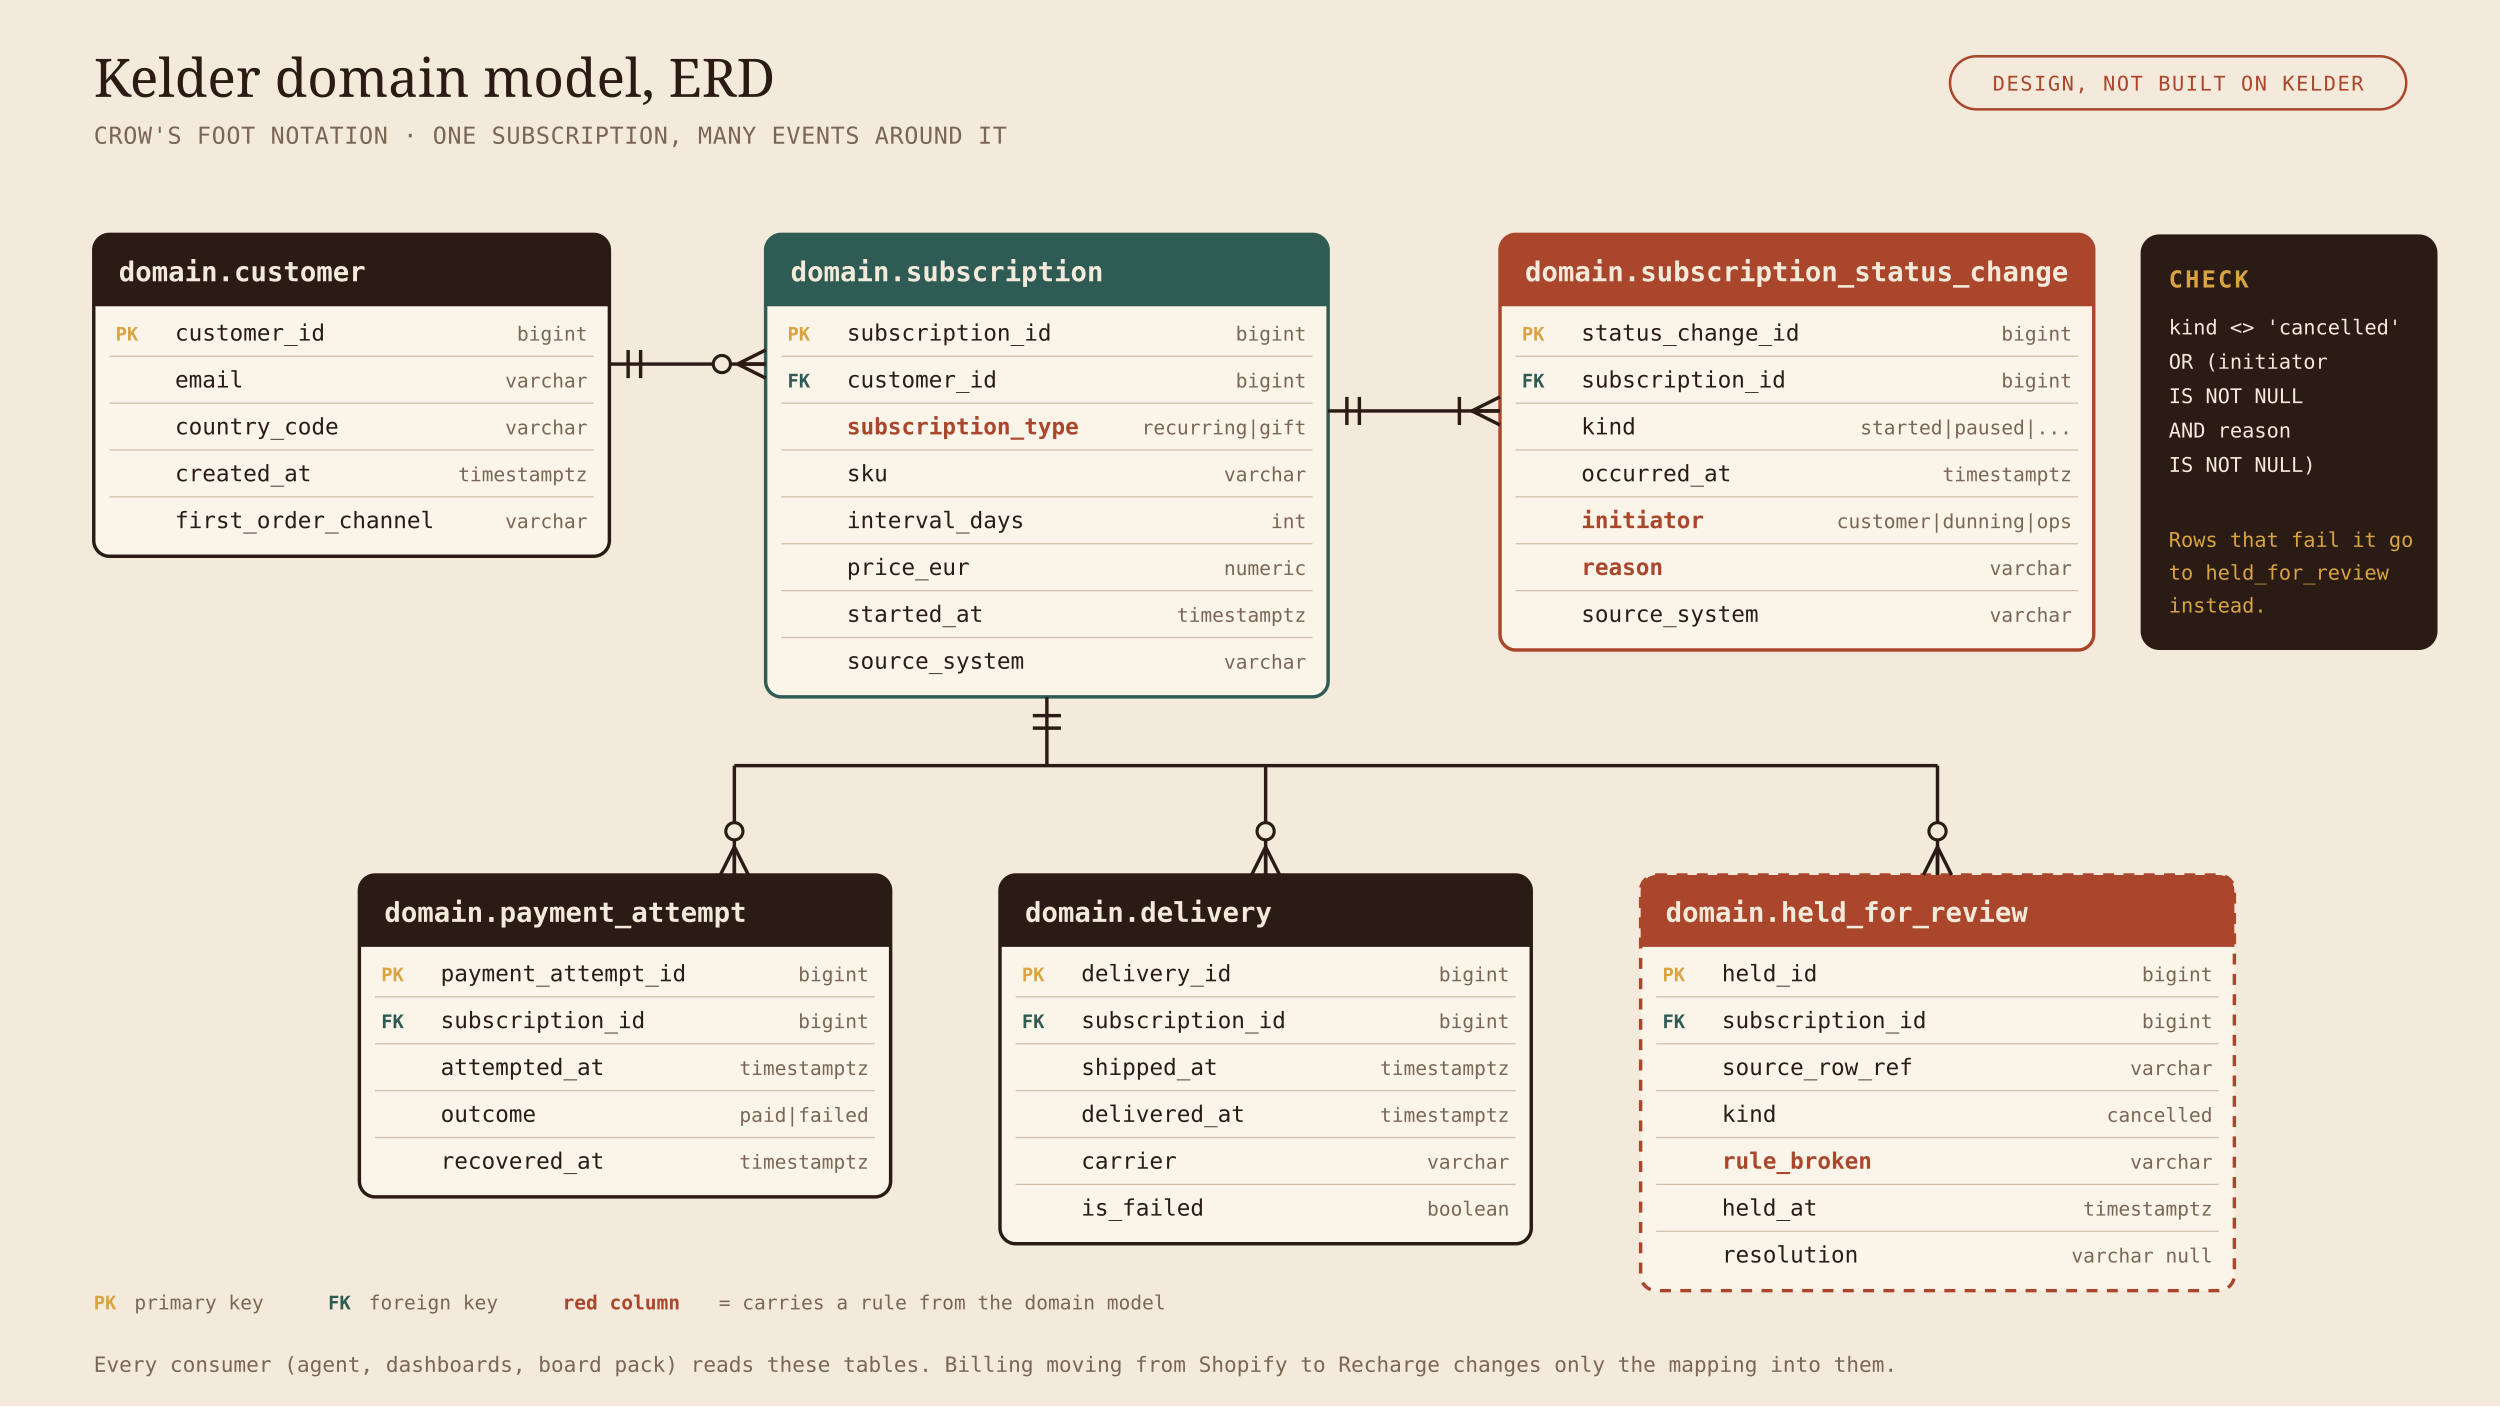
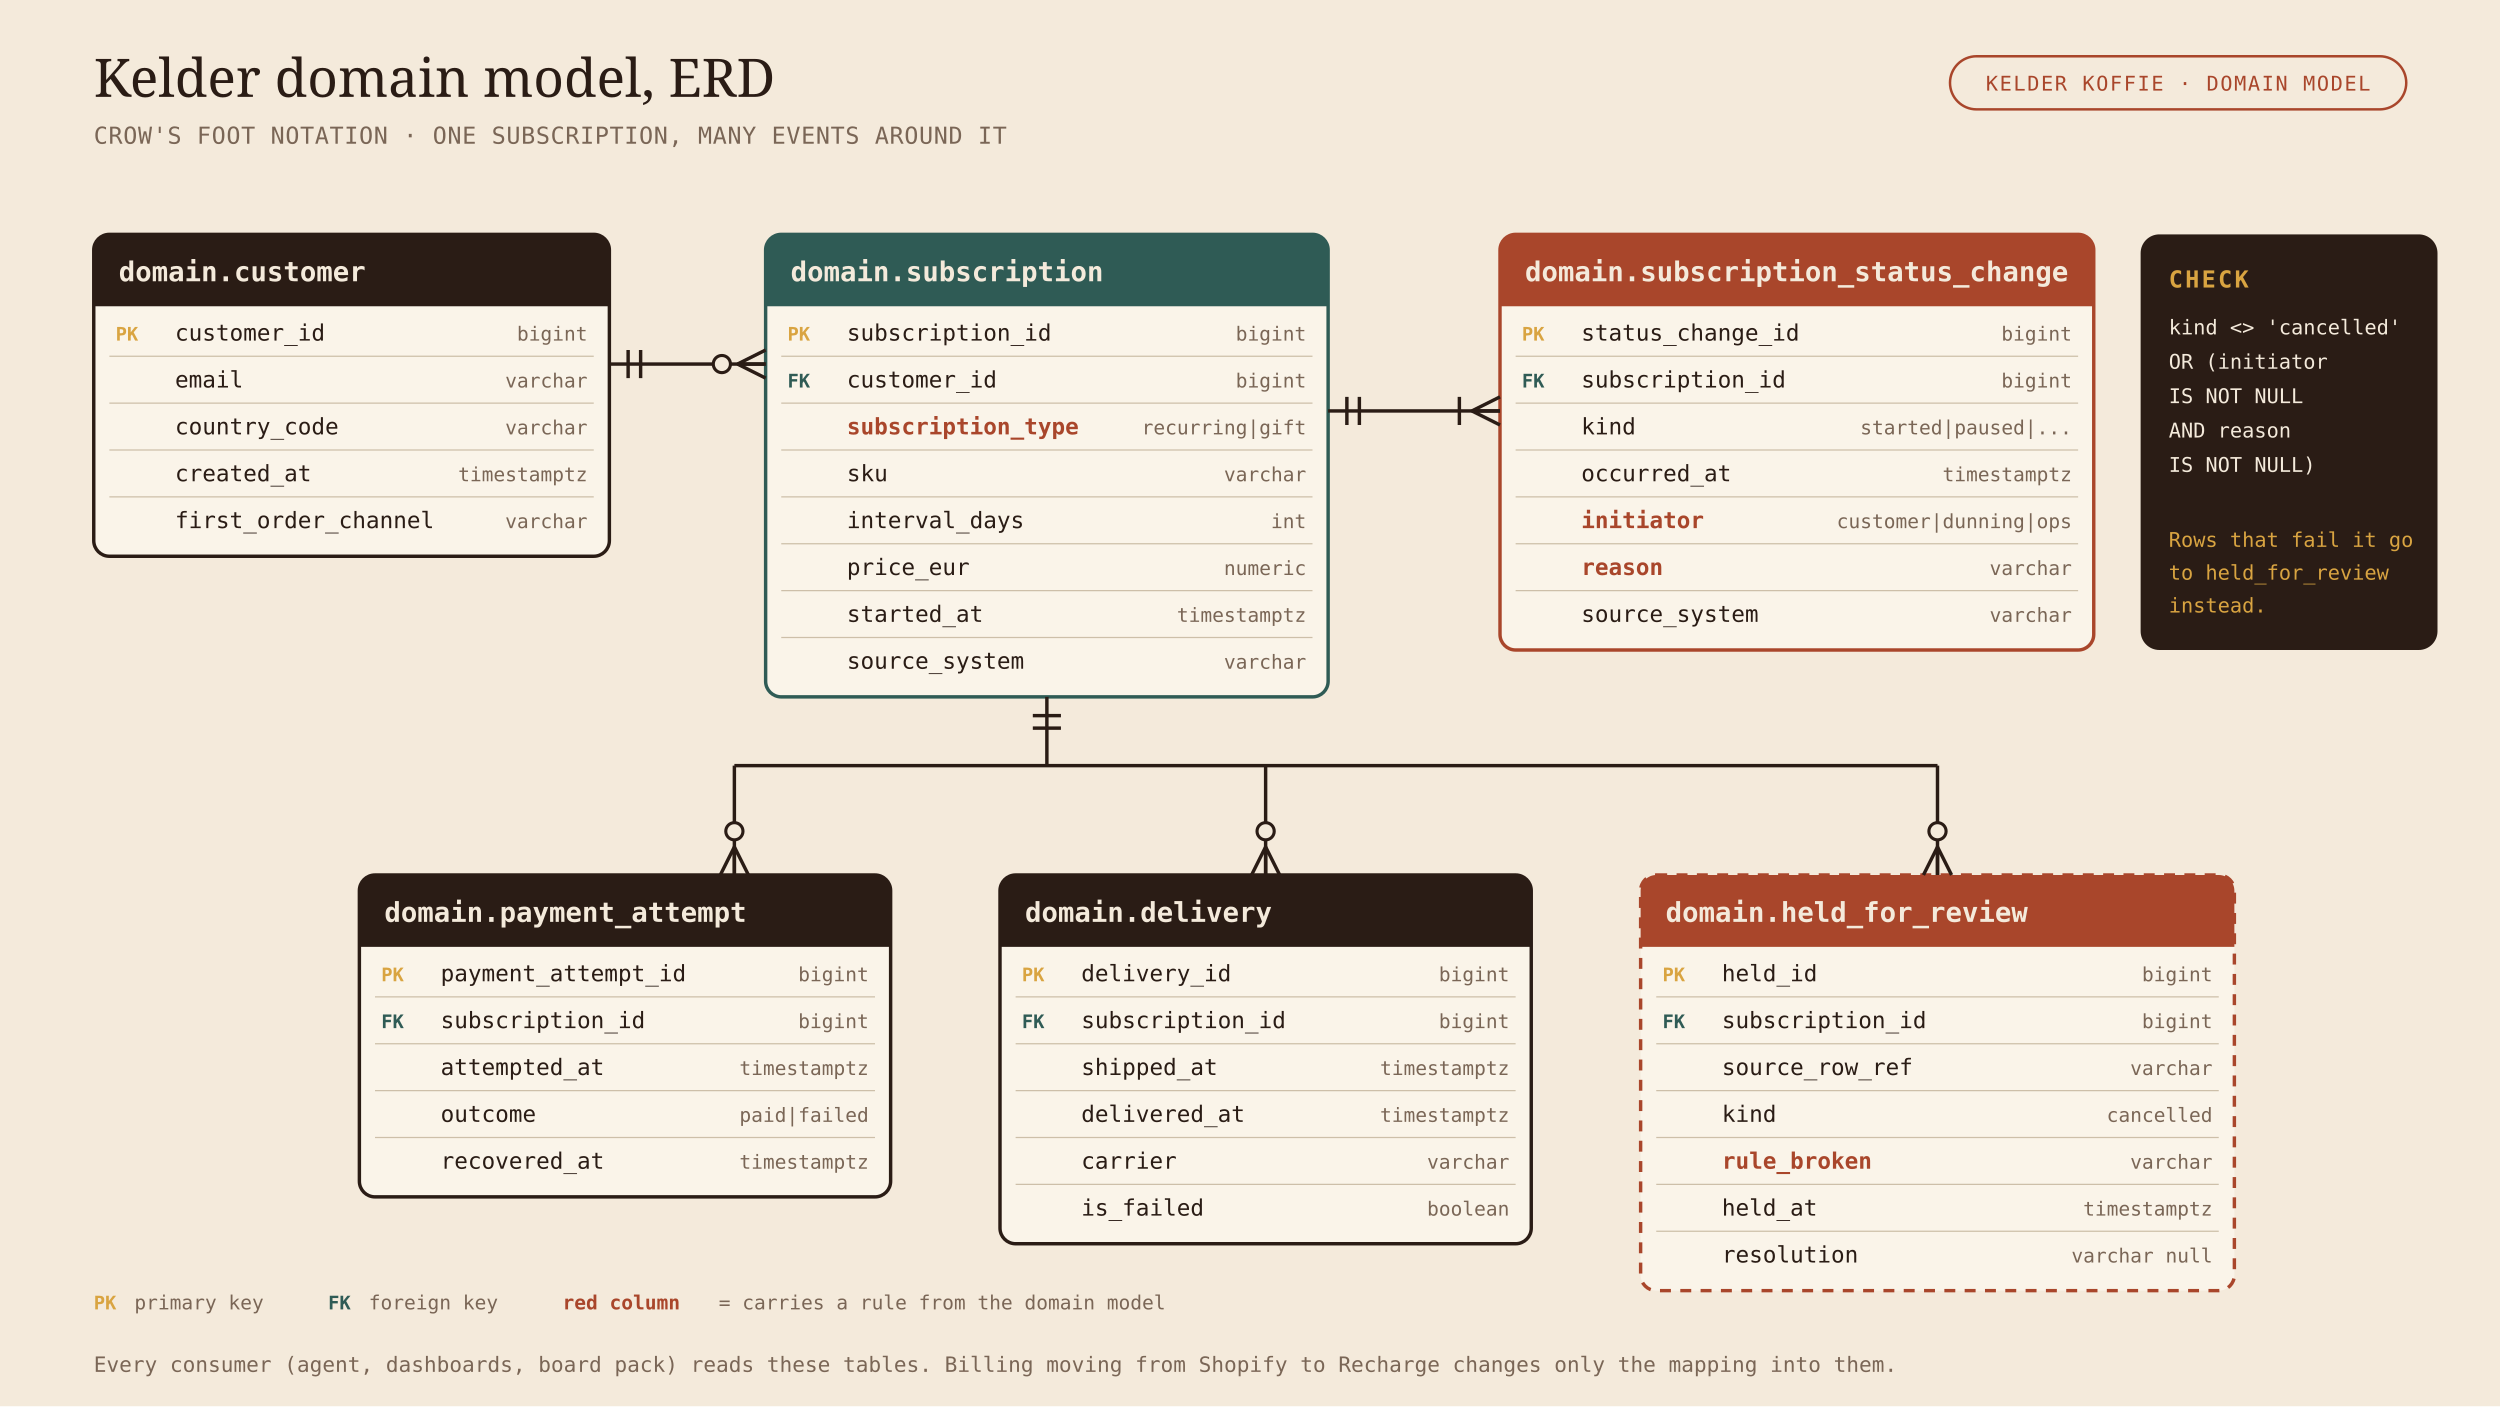
<svg xmlns="http://www.w3.org/2000/svg" viewBox="0 0 1600 900" role="img" aria-label="Kelder domain model, ERD">
  <rect width="1600" height="900" fill="#F4EADB" />
  <text x="60" y="62" font-family="Fraunces, Georgia, serif" font-size="34" fill="#2A1C15" font-weight="500" text-anchor="start" font-style="normal">Kelder domain model, ERD</text>
  <text x="60" y="92" font-family="'JetBrains Mono', Menlo, monospace" font-size="15" fill="#7A6656" font-weight="400" text-anchor="start" font-style="normal" letter-spacing="0.4">CROW'S FOOT NOTATION · ONE SUBSCRIPTION, MANY EVENTS AROUND IT</text>
  <g transform="translate(1540,58)">
    <rect x="-292" y="-22" width="292" height="34" rx="17" fill="none" stroke="#A9462B" stroke-width="1.6" />
-     <text x="-146" y="0" font-family="'JetBrains Mono', Menlo, monospace" font-size="13" fill="#A9462B" font-weight="500" text-anchor="middle" font-style="normal" letter-spacing="1">DESIGN, NOT BUILT ON KELDER</text>
+     <text x="-146" y="0" font-family="'JetBrains Mono', Menlo, monospace" font-size="13" fill="#A9462B" font-weight="500" text-anchor="middle" font-style="normal" letter-spacing="1">KELDER KOFFIE · DOMAIN MODEL</text>
  </g>
  <rect x="60" y="150" width="330" height="206" rx="10" fill="#FAF4E9" stroke="#2A1C15" stroke-width="2.2" />
  <path d="M60 160a10 10 0 0 1 10 -10h310a10 10 0 0 1 10 10v36h-330z" fill="#2A1C15" />
  <text x="76" y="180" font-family="'JetBrains Mono', Menlo, monospace" font-size="17.5" fill="#F4EADB" font-weight="600" text-anchor="start" font-style="normal">domain.customer</text>
  <text x="74" y="218" font-family="'JetBrains Mono', Menlo, monospace" font-size="12" fill="#D9A441" font-weight="700" text-anchor="start" font-style="normal">PK</text>
  <text x="112" y="218" font-family="'JetBrains Mono', Menlo, monospace" font-size="14.5" fill="#2A1C15" font-weight="400" text-anchor="start" font-style="normal">customer_id</text>
  <text x="376" y="218" font-family="'JetBrains Mono', Menlo, monospace" font-size="12.5" fill="#7A6656" font-weight="400" text-anchor="end" font-style="normal">bigint</text>
  <line x1="70" x2="380" y1="228" y2="228" stroke="#CDBFA9" stroke-width="0.8" />
  <text x="112" y="248" font-family="'JetBrains Mono', Menlo, monospace" font-size="14.5" fill="#2A1C15" font-weight="400" text-anchor="start" font-style="normal">email</text>
  <text x="376" y="248" font-family="'JetBrains Mono', Menlo, monospace" font-size="12.5" fill="#7A6656" font-weight="400" text-anchor="end" font-style="normal">varchar</text>
  <line x1="70" x2="380" y1="258" y2="258" stroke="#CDBFA9" stroke-width="0.8" />
  <text x="112" y="278" font-family="'JetBrains Mono', Menlo, monospace" font-size="14.5" fill="#2A1C15" font-weight="400" text-anchor="start" font-style="normal">country_code</text>
  <text x="376" y="278" font-family="'JetBrains Mono', Menlo, monospace" font-size="12.5" fill="#7A6656" font-weight="400" text-anchor="end" font-style="normal">varchar</text>
  <line x1="70" x2="380" y1="288" y2="288" stroke="#CDBFA9" stroke-width="0.8" />
  <text x="112" y="308" font-family="'JetBrains Mono', Menlo, monospace" font-size="14.5" fill="#2A1C15" font-weight="400" text-anchor="start" font-style="normal">created_at</text>
  <text x="376" y="308" font-family="'JetBrains Mono', Menlo, monospace" font-size="12.5" fill="#7A6656" font-weight="400" text-anchor="end" font-style="normal">timestamptz</text>
  <line x1="70" x2="380" y1="318" y2="318" stroke="#CDBFA9" stroke-width="0.8" />
  <text x="112" y="338" font-family="'JetBrains Mono', Menlo, monospace" font-size="14.5" fill="#2A1C15" font-weight="400" text-anchor="start" font-style="normal">first_order_channel</text>
  <text x="376" y="338" font-family="'JetBrains Mono', Menlo, monospace" font-size="12.5" fill="#7A6656" font-weight="400" text-anchor="end" font-style="normal">varchar</text>
  <rect x="490" y="150" width="360" height="296" rx="10" fill="#FAF4E9" stroke="#2F5B55" stroke-width="2.2" />
  <path d="M490 160a10 10 0 0 1 10 -10h340a10 10 0 0 1 10 10v36h-360z" fill="#2F5B55" />
  <text x="506" y="180" font-family="'JetBrains Mono', Menlo, monospace" font-size="17.5" fill="#F4EADB" font-weight="600" text-anchor="start" font-style="normal">domain.subscription</text>
  <text x="504" y="218" font-family="'JetBrains Mono', Menlo, monospace" font-size="12" fill="#D9A441" font-weight="700" text-anchor="start" font-style="normal">PK</text>
  <text x="542" y="218" font-family="'JetBrains Mono', Menlo, monospace" font-size="14.5" fill="#2A1C15" font-weight="400" text-anchor="start" font-style="normal">subscription_id</text>
  <text x="836" y="218" font-family="'JetBrains Mono', Menlo, monospace" font-size="12.5" fill="#7A6656" font-weight="400" text-anchor="end" font-style="normal">bigint</text>
  <line x1="500" x2="840" y1="228" y2="228" stroke="#CDBFA9" stroke-width="0.8" />
  <text x="504" y="248" font-family="'JetBrains Mono', Menlo, monospace" font-size="12" fill="#2F5B55" font-weight="700" text-anchor="start" font-style="normal">FK</text>
  <text x="542" y="248" font-family="'JetBrains Mono', Menlo, monospace" font-size="14.5" fill="#2A1C15" font-weight="400" text-anchor="start" font-style="normal">customer_id</text>
  <text x="836" y="248" font-family="'JetBrains Mono', Menlo, monospace" font-size="12.5" fill="#7A6656" font-weight="400" text-anchor="end" font-style="normal">bigint</text>
  <line x1="500" x2="840" y1="258" y2="258" stroke="#CDBFA9" stroke-width="0.8" />
  <text x="542" y="278" font-family="'JetBrains Mono', Menlo, monospace" font-size="14.5" fill="#A9462B" font-weight="600" text-anchor="start" font-style="normal">subscription_type</text>
  <text x="836" y="278" font-family="'JetBrains Mono', Menlo, monospace" font-size="12.5" fill="#7A6656" font-weight="400" text-anchor="end" font-style="normal">recurring|gift</text>
  <line x1="500" x2="840" y1="288" y2="288" stroke="#CDBFA9" stroke-width="0.8" />
  <text x="542" y="308" font-family="'JetBrains Mono', Menlo, monospace" font-size="14.5" fill="#2A1C15" font-weight="400" text-anchor="start" font-style="normal">sku</text>
  <text x="836" y="308" font-family="'JetBrains Mono', Menlo, monospace" font-size="12.5" fill="#7A6656" font-weight="400" text-anchor="end" font-style="normal">varchar</text>
  <line x1="500" x2="840" y1="318" y2="318" stroke="#CDBFA9" stroke-width="0.8" />
  <text x="542" y="338" font-family="'JetBrains Mono', Menlo, monospace" font-size="14.5" fill="#2A1C15" font-weight="400" text-anchor="start" font-style="normal">interval_days</text>
  <text x="836" y="338" font-family="'JetBrains Mono', Menlo, monospace" font-size="12.5" fill="#7A6656" font-weight="400" text-anchor="end" font-style="normal">int</text>
  <line x1="500" x2="840" y1="348" y2="348" stroke="#CDBFA9" stroke-width="0.8" />
  <text x="542" y="368" font-family="'JetBrains Mono', Menlo, monospace" font-size="14.5" fill="#2A1C15" font-weight="400" text-anchor="start" font-style="normal">price_eur</text>
  <text x="836" y="368" font-family="'JetBrains Mono', Menlo, monospace" font-size="12.5" fill="#7A6656" font-weight="400" text-anchor="end" font-style="normal">numeric</text>
  <line x1="500" x2="840" y1="378" y2="378" stroke="#CDBFA9" stroke-width="0.8" />
  <text x="542" y="398" font-family="'JetBrains Mono', Menlo, monospace" font-size="14.5" fill="#2A1C15" font-weight="400" text-anchor="start" font-style="normal">started_at</text>
  <text x="836" y="398" font-family="'JetBrains Mono', Menlo, monospace" font-size="12.5" fill="#7A6656" font-weight="400" text-anchor="end" font-style="normal">timestamptz</text>
  <line x1="500" x2="840" y1="408" y2="408" stroke="#CDBFA9" stroke-width="0.8" />
  <text x="542" y="428" font-family="'JetBrains Mono', Menlo, monospace" font-size="14.5" fill="#2A1C15" font-weight="400" text-anchor="start" font-style="normal">source_system</text>
  <text x="836" y="428" font-family="'JetBrains Mono', Menlo, monospace" font-size="12.5" fill="#7A6656" font-weight="400" text-anchor="end" font-style="normal">varchar</text>
  <rect x="960" y="150" width="380" height="266" rx="10" fill="#FAF4E9" stroke="#A9462B" stroke-width="2.2" />
  <path d="M960 160a10 10 0 0 1 10 -10h360a10 10 0 0 1 10 10v36h-380z" fill="#A9462B" />
  <text x="976" y="180" font-family="'JetBrains Mono', Menlo, monospace" font-size="17.5" fill="#F4EADB" font-weight="600" text-anchor="start" font-style="normal">domain.subscription_status_change</text>
  <text x="974" y="218" font-family="'JetBrains Mono', Menlo, monospace" font-size="12" fill="#D9A441" font-weight="700" text-anchor="start" font-style="normal">PK</text>
  <text x="1012" y="218" font-family="'JetBrains Mono', Menlo, monospace" font-size="14.5" fill="#2A1C15" font-weight="400" text-anchor="start" font-style="normal">status_change_id</text>
  <text x="1326" y="218" font-family="'JetBrains Mono', Menlo, monospace" font-size="12.5" fill="#7A6656" font-weight="400" text-anchor="end" font-style="normal">bigint</text>
  <line x1="970" x2="1330" y1="228" y2="228" stroke="#CDBFA9" stroke-width="0.8" />
  <text x="974" y="248" font-family="'JetBrains Mono', Menlo, monospace" font-size="12" fill="#2F5B55" font-weight="700" text-anchor="start" font-style="normal">FK</text>
  <text x="1012" y="248" font-family="'JetBrains Mono', Menlo, monospace" font-size="14.5" fill="#2A1C15" font-weight="400" text-anchor="start" font-style="normal">subscription_id</text>
  <text x="1326" y="248" font-family="'JetBrains Mono', Menlo, monospace" font-size="12.5" fill="#7A6656" font-weight="400" text-anchor="end" font-style="normal">bigint</text>
  <line x1="970" x2="1330" y1="258" y2="258" stroke="#CDBFA9" stroke-width="0.8" />
  <text x="1012" y="278" font-family="'JetBrains Mono', Menlo, monospace" font-size="14.5" fill="#2A1C15" font-weight="400" text-anchor="start" font-style="normal">kind</text>
  <text x="1326" y="278" font-family="'JetBrains Mono', Menlo, monospace" font-size="12.5" fill="#7A6656" font-weight="400" text-anchor="end" font-style="normal">started|paused|...</text>
  <line x1="970" x2="1330" y1="288" y2="288" stroke="#CDBFA9" stroke-width="0.8" />
  <text x="1012" y="308" font-family="'JetBrains Mono', Menlo, monospace" font-size="14.5" fill="#2A1C15" font-weight="400" text-anchor="start" font-style="normal">occurred_at</text>
  <text x="1326" y="308" font-family="'JetBrains Mono', Menlo, monospace" font-size="12.5" fill="#7A6656" font-weight="400" text-anchor="end" font-style="normal">timestamptz</text>
  <line x1="970" x2="1330" y1="318" y2="318" stroke="#CDBFA9" stroke-width="0.8" />
  <text x="1012" y="338" font-family="'JetBrains Mono', Menlo, monospace" font-size="14.5" fill="#A9462B" font-weight="600" text-anchor="start" font-style="normal">initiator</text>
  <text x="1326" y="338" font-family="'JetBrains Mono', Menlo, monospace" font-size="12.5" fill="#7A6656" font-weight="400" text-anchor="end" font-style="normal">customer|dunning|ops</text>
  <line x1="970" x2="1330" y1="348" y2="348" stroke="#CDBFA9" stroke-width="0.8" />
  <text x="1012" y="368" font-family="'JetBrains Mono', Menlo, monospace" font-size="14.5" fill="#A9462B" font-weight="600" text-anchor="start" font-style="normal">reason</text>
  <text x="1326" y="368" font-family="'JetBrains Mono', Menlo, monospace" font-size="12.5" fill="#7A6656" font-weight="400" text-anchor="end" font-style="normal">varchar</text>
  <line x1="970" x2="1330" y1="378" y2="378" stroke="#CDBFA9" stroke-width="0.8" />
  <text x="1012" y="398" font-family="'JetBrains Mono', Menlo, monospace" font-size="14.5" fill="#2A1C15" font-weight="400" text-anchor="start" font-style="normal">source_system</text>
  <text x="1326" y="398" font-family="'JetBrains Mono', Menlo, monospace" font-size="12.5" fill="#7A6656" font-weight="400" text-anchor="end" font-style="normal">varchar</text>
  <rect x="230" y="560" width="340" height="206" rx="10" fill="#FAF4E9" stroke="#2A1C15" stroke-width="2.2" />
  <path d="M230 570a10 10 0 0 1 10 -10h320a10 10 0 0 1 10 10v36h-340z" fill="#2A1C15" />
  <text x="246" y="590" font-family="'JetBrains Mono', Menlo, monospace" font-size="17.5" fill="#F4EADB" font-weight="600" text-anchor="start" font-style="normal">domain.payment_attempt</text>
  <text x="244" y="628" font-family="'JetBrains Mono', Menlo, monospace" font-size="12" fill="#D9A441" font-weight="700" text-anchor="start" font-style="normal">PK</text>
  <text x="282" y="628" font-family="'JetBrains Mono', Menlo, monospace" font-size="14.5" fill="#2A1C15" font-weight="400" text-anchor="start" font-style="normal">payment_attempt_id</text>
  <text x="556" y="628" font-family="'JetBrains Mono', Menlo, monospace" font-size="12.5" fill="#7A6656" font-weight="400" text-anchor="end" font-style="normal">bigint</text>
  <line x1="240" x2="560" y1="638" y2="638" stroke="#CDBFA9" stroke-width="0.8" />
  <text x="244" y="658" font-family="'JetBrains Mono', Menlo, monospace" font-size="12" fill="#2F5B55" font-weight="700" text-anchor="start" font-style="normal">FK</text>
  <text x="282" y="658" font-family="'JetBrains Mono', Menlo, monospace" font-size="14.5" fill="#2A1C15" font-weight="400" text-anchor="start" font-style="normal">subscription_id</text>
  <text x="556" y="658" font-family="'JetBrains Mono', Menlo, monospace" font-size="12.5" fill="#7A6656" font-weight="400" text-anchor="end" font-style="normal">bigint</text>
  <line x1="240" x2="560" y1="668" y2="668" stroke="#CDBFA9" stroke-width="0.8" />
  <text x="282" y="688" font-family="'JetBrains Mono', Menlo, monospace" font-size="14.5" fill="#2A1C15" font-weight="400" text-anchor="start" font-style="normal">attempted_at</text>
  <text x="556" y="688" font-family="'JetBrains Mono', Menlo, monospace" font-size="12.5" fill="#7A6656" font-weight="400" text-anchor="end" font-style="normal">timestamptz</text>
  <line x1="240" x2="560" y1="698" y2="698" stroke="#CDBFA9" stroke-width="0.8" />
  <text x="282" y="718" font-family="'JetBrains Mono', Menlo, monospace" font-size="14.5" fill="#2A1C15" font-weight="400" text-anchor="start" font-style="normal">outcome</text>
  <text x="556" y="718" font-family="'JetBrains Mono', Menlo, monospace" font-size="12.5" fill="#7A6656" font-weight="400" text-anchor="end" font-style="normal">paid|failed</text>
  <line x1="240" x2="560" y1="728" y2="728" stroke="#CDBFA9" stroke-width="0.8" />
  <text x="282" y="748" font-family="'JetBrains Mono', Menlo, monospace" font-size="14.5" fill="#2A1C15" font-weight="400" text-anchor="start" font-style="normal">recovered_at</text>
  <text x="556" y="748" font-family="'JetBrains Mono', Menlo, monospace" font-size="12.5" fill="#7A6656" font-weight="400" text-anchor="end" font-style="normal">timestamptz</text>
  <rect x="640" y="560" width="340" height="236" rx="10" fill="#FAF4E9" stroke="#2A1C15" stroke-width="2.2" />
  <path d="M640 570a10 10 0 0 1 10 -10h320a10 10 0 0 1 10 10v36h-340z" fill="#2A1C15" />
  <text x="656" y="590" font-family="'JetBrains Mono', Menlo, monospace" font-size="17.5" fill="#F4EADB" font-weight="600" text-anchor="start" font-style="normal">domain.delivery</text>
  <text x="654" y="628" font-family="'JetBrains Mono', Menlo, monospace" font-size="12" fill="#D9A441" font-weight="700" text-anchor="start" font-style="normal">PK</text>
  <text x="692" y="628" font-family="'JetBrains Mono', Menlo, monospace" font-size="14.5" fill="#2A1C15" font-weight="400" text-anchor="start" font-style="normal">delivery_id</text>
  <text x="966" y="628" font-family="'JetBrains Mono', Menlo, monospace" font-size="12.5" fill="#7A6656" font-weight="400" text-anchor="end" font-style="normal">bigint</text>
  <line x1="650" x2="970" y1="638" y2="638" stroke="#CDBFA9" stroke-width="0.8" />
  <text x="654" y="658" font-family="'JetBrains Mono', Menlo, monospace" font-size="12" fill="#2F5B55" font-weight="700" text-anchor="start" font-style="normal">FK</text>
  <text x="692" y="658" font-family="'JetBrains Mono', Menlo, monospace" font-size="14.5" fill="#2A1C15" font-weight="400" text-anchor="start" font-style="normal">subscription_id</text>
  <text x="966" y="658" font-family="'JetBrains Mono', Menlo, monospace" font-size="12.5" fill="#7A6656" font-weight="400" text-anchor="end" font-style="normal">bigint</text>
  <line x1="650" x2="970" y1="668" y2="668" stroke="#CDBFA9" stroke-width="0.8" />
  <text x="692" y="688" font-family="'JetBrains Mono', Menlo, monospace" font-size="14.5" fill="#2A1C15" font-weight="400" text-anchor="start" font-style="normal">shipped_at</text>
  <text x="966" y="688" font-family="'JetBrains Mono', Menlo, monospace" font-size="12.5" fill="#7A6656" font-weight="400" text-anchor="end" font-style="normal">timestamptz</text>
  <line x1="650" x2="970" y1="698" y2="698" stroke="#CDBFA9" stroke-width="0.8" />
  <text x="692" y="718" font-family="'JetBrains Mono', Menlo, monospace" font-size="14.5" fill="#2A1C15" font-weight="400" text-anchor="start" font-style="normal">delivered_at</text>
  <text x="966" y="718" font-family="'JetBrains Mono', Menlo, monospace" font-size="12.5" fill="#7A6656" font-weight="400" text-anchor="end" font-style="normal">timestamptz</text>
  <line x1="650" x2="970" y1="728" y2="728" stroke="#CDBFA9" stroke-width="0.8" />
  <text x="692" y="748" font-family="'JetBrains Mono', Menlo, monospace" font-size="14.5" fill="#2A1C15" font-weight="400" text-anchor="start" font-style="normal">carrier</text>
  <text x="966" y="748" font-family="'JetBrains Mono', Menlo, monospace" font-size="12.5" fill="#7A6656" font-weight="400" text-anchor="end" font-style="normal">varchar</text>
  <line x1="650" x2="970" y1="758" y2="758" stroke="#CDBFA9" stroke-width="0.8" />
  <text x="692" y="778" font-family="'JetBrains Mono', Menlo, monospace" font-size="14.5" fill="#2A1C15" font-weight="400" text-anchor="start" font-style="normal">is_failed</text>
  <text x="966" y="778" font-family="'JetBrains Mono', Menlo, monospace" font-size="12.5" fill="#7A6656" font-weight="400" text-anchor="end" font-style="normal">boolean</text>
  <rect x="1050" y="560" width="380" height="266" rx="10" fill="#FAF4E9" stroke="#A9462B" stroke-width="2.2" stroke-dasharray="7 6" />
  <path d="M1050 570a10 10 0 0 1 10 -10h360a10 10 0 0 1 10 10v36h-380z" fill="#A9462B" />
  <text x="1066" y="590" font-family="'JetBrains Mono', Menlo, monospace" font-size="17.5" fill="#F4EADB" font-weight="600" text-anchor="start" font-style="normal">domain.held_for_review</text>
  <text x="1064" y="628" font-family="'JetBrains Mono', Menlo, monospace" font-size="12" fill="#D9A441" font-weight="700" text-anchor="start" font-style="normal">PK</text>
  <text x="1102" y="628" font-family="'JetBrains Mono', Menlo, monospace" font-size="14.5" fill="#2A1C15" font-weight="400" text-anchor="start" font-style="normal">held_id</text>
  <text x="1416" y="628" font-family="'JetBrains Mono', Menlo, monospace" font-size="12.5" fill="#7A6656" font-weight="400" text-anchor="end" font-style="normal">bigint</text>
  <line x1="1060" x2="1420" y1="638" y2="638" stroke="#CDBFA9" stroke-width="0.8" />
  <text x="1064" y="658" font-family="'JetBrains Mono', Menlo, monospace" font-size="12" fill="#2F5B55" font-weight="700" text-anchor="start" font-style="normal">FK</text>
  <text x="1102" y="658" font-family="'JetBrains Mono', Menlo, monospace" font-size="14.5" fill="#2A1C15" font-weight="400" text-anchor="start" font-style="normal">subscription_id</text>
  <text x="1416" y="658" font-family="'JetBrains Mono', Menlo, monospace" font-size="12.5" fill="#7A6656" font-weight="400" text-anchor="end" font-style="normal">bigint</text>
  <line x1="1060" x2="1420" y1="668" y2="668" stroke="#CDBFA9" stroke-width="0.8" />
  <text x="1102" y="688" font-family="'JetBrains Mono', Menlo, monospace" font-size="14.5" fill="#2A1C15" font-weight="400" text-anchor="start" font-style="normal">source_row_ref</text>
  <text x="1416" y="688" font-family="'JetBrains Mono', Menlo, monospace" font-size="12.5" fill="#7A6656" font-weight="400" text-anchor="end" font-style="normal">varchar</text>
  <line x1="1060" x2="1420" y1="698" y2="698" stroke="#CDBFA9" stroke-width="0.8" />
  <text x="1102" y="718" font-family="'JetBrains Mono', Menlo, monospace" font-size="14.5" fill="#2A1C15" font-weight="400" text-anchor="start" font-style="normal">kind</text>
  <text x="1416" y="718" font-family="'JetBrains Mono', Menlo, monospace" font-size="12.5" fill="#7A6656" font-weight="400" text-anchor="end" font-style="normal">cancelled</text>
  <line x1="1060" x2="1420" y1="728" y2="728" stroke="#CDBFA9" stroke-width="0.8" />
  <text x="1102" y="748" font-family="'JetBrains Mono', Menlo, monospace" font-size="14.5" fill="#A9462B" font-weight="600" text-anchor="start" font-style="normal">rule_broken</text>
  <text x="1416" y="748" font-family="'JetBrains Mono', Menlo, monospace" font-size="12.5" fill="#7A6656" font-weight="400" text-anchor="end" font-style="normal">varchar</text>
  <line x1="1060" x2="1420" y1="758" y2="758" stroke="#CDBFA9" stroke-width="0.8" />
  <text x="1102" y="778" font-family="'JetBrains Mono', Menlo, monospace" font-size="14.5" fill="#2A1C15" font-weight="400" text-anchor="start" font-style="normal">held_at</text>
  <text x="1416" y="778" font-family="'JetBrains Mono', Menlo, monospace" font-size="12.5" fill="#7A6656" font-weight="400" text-anchor="end" font-style="normal">timestamptz</text>
  <line x1="1060" x2="1420" y1="788" y2="788" stroke="#CDBFA9" stroke-width="0.8" />
  <text x="1102" y="808" font-family="'JetBrains Mono', Menlo, monospace" font-size="14.5" fill="#2A1C15" font-weight="400" text-anchor="start" font-style="normal">resolution</text>
  <text x="1416" y="808" font-family="'JetBrains Mono', Menlo, monospace" font-size="12.5" fill="#7A6656" font-weight="400" text-anchor="end" font-style="normal">varchar null</text>
  <line x1="390" y1="233" x2="490" y2="233" stroke="#2A1C15" stroke-width="2.2" />
  <path d="M402 224v18M410 224v18" stroke="#2A1C15" stroke-width="2.2" />
  <path d="M472 233L490 224M472 233L490 242M472 233L490 233" stroke="#2A1C15" stroke-width="2.2" fill="none" />
  <circle cx="462" cy="233" r="5.5" fill="#F4EADB" stroke="#2A1C15" stroke-width="2" />
  <line x1="850" y1="263" x2="960" y2="263" stroke="#2A1C15" stroke-width="2.2" />
  <path d="M862 254v18M870 254v18" stroke="#2A1C15" stroke-width="2.2" />
  <path d="M942 263L960 254M942 263L960 272M942 263L960 263M934 254v18" stroke="#2A1C15" stroke-width="2.2" fill="none" />
  <path d="M670 446V490H470M670 490H1240M470 490V560M810 490V560M1240 490V560" fill="none" stroke="#2A1C15" stroke-width="2.2" />
  <path d="M661 458h18M661 466h18" stroke="#2A1C15" stroke-width="2.2" />
  <path d="M470 542L461 560M470 542L479 560M470 542L470 560" stroke="#2A1C15" stroke-width="2.2" fill="none" />
  <circle cx="470" cy="532" r="5.5" fill="#F4EADB" stroke="#2A1C15" stroke-width="2" />
  <path d="M810 542L801 560M810 542L819 560M810 542L810 560" stroke="#2A1C15" stroke-width="2.2" fill="none" />
  <circle cx="810" cy="532" r="5.5" fill="#F4EADB" stroke="#2A1C15" stroke-width="2" />
  <path d="M1240 542L1231 560M1240 542L1249 560M1240 542L1240 560" stroke="#2A1C15" stroke-width="2.2" fill="none" />
  <circle cx="1240" cy="532" r="5.5" fill="#F4EADB" stroke="#2A1C15" stroke-width="2" />
  <rect x="1370" y="150" width="190" height="266" rx="12" fill="#2A1C15" />
  <text x="1388" y="184" font-family="'JetBrains Mono', Menlo, monospace" font-size="15" fill="#D9A441" font-weight="700" text-anchor="start" font-style="normal" letter-spacing="1.5">CHECK</text>
  <text x="1388" y="214" font-family="'JetBrains Mono', Menlo, monospace" font-size="13" fill="#F4EADB" font-weight="400" text-anchor="start" font-style="normal">kind &lt;&gt; 'cancelled'</text>
  <text x="1388" y="236" font-family="'JetBrains Mono', Menlo, monospace" font-size="13" fill="#F4EADB" font-weight="400" text-anchor="start" font-style="normal">OR (initiator</text>
  <text x="1388" y="258" font-family="'JetBrains Mono', Menlo, monospace" font-size="13" fill="#F4EADB" font-weight="400" text-anchor="start" font-style="normal">  IS NOT NULL</text>
  <text x="1388" y="280" font-family="'JetBrains Mono', Menlo, monospace" font-size="13" fill="#F4EADB" font-weight="400" text-anchor="start" font-style="normal">  AND reason</text>
  <text x="1388" y="302" font-family="'JetBrains Mono', Menlo, monospace" font-size="13" fill="#F4EADB" font-weight="400" text-anchor="start" font-style="normal">  IS NOT NULL)</text>
  <text x="1388" y="350" font-family="'JetBrains Mono', Menlo, monospace" font-size="13" fill="#D9A441" font-weight="400" text-anchor="start" font-style="normal">Rows that fail it go</text>
  <text x="1388" y="371" font-family="'JetBrains Mono', Menlo, monospace" font-size="13" fill="#D9A441" font-weight="400" text-anchor="start" font-style="normal">to held_for_review</text>
  <text x="1388" y="392" font-family="'JetBrains Mono', Menlo, monospace" font-size="13" fill="#D9A441" font-weight="400" text-anchor="start" font-style="normal">instead.</text>
  <text x="60" y="838" font-family="'JetBrains Mono', Menlo, monospace" font-size="12" fill="#D9A441" font-weight="700" text-anchor="start" font-style="normal">PK</text>
  <text x="86" y="838" font-family="'JetBrains Mono', Menlo, monospace" font-size="12.5" fill="#7A6656" font-weight="400" text-anchor="start" font-style="normal">primary key</text>
  <text x="210" y="838" font-family="'JetBrains Mono', Menlo, monospace" font-size="12" fill="#2F5B55" font-weight="700" text-anchor="start" font-style="normal">FK</text>
  <text x="236" y="838" font-family="'JetBrains Mono', Menlo, monospace" font-size="12.5" fill="#7A6656" font-weight="400" text-anchor="start" font-style="normal">foreign key</text>
  <text x="360" y="838" font-family="'JetBrains Mono', Menlo, monospace" font-size="12.5" fill="#A9462B" font-weight="600" text-anchor="start" font-style="normal">red column</text>
  <text x="460" y="838" font-family="'JetBrains Mono', Menlo, monospace" font-size="12.5" fill="#7A6656" font-weight="400" text-anchor="start" font-style="normal">= carries a rule from the domain model</text>
  <text x="60" y="878" font-family="'JetBrains Mono', Menlo, monospace" font-size="13.5" fill="#7A6656" font-weight="400" text-anchor="start" font-style="normal">Every consumer (agent, dashboards, board pack) reads these tables. Billing moving from Shopify to Recharge changes only the mapping into them.</text>
</svg>
